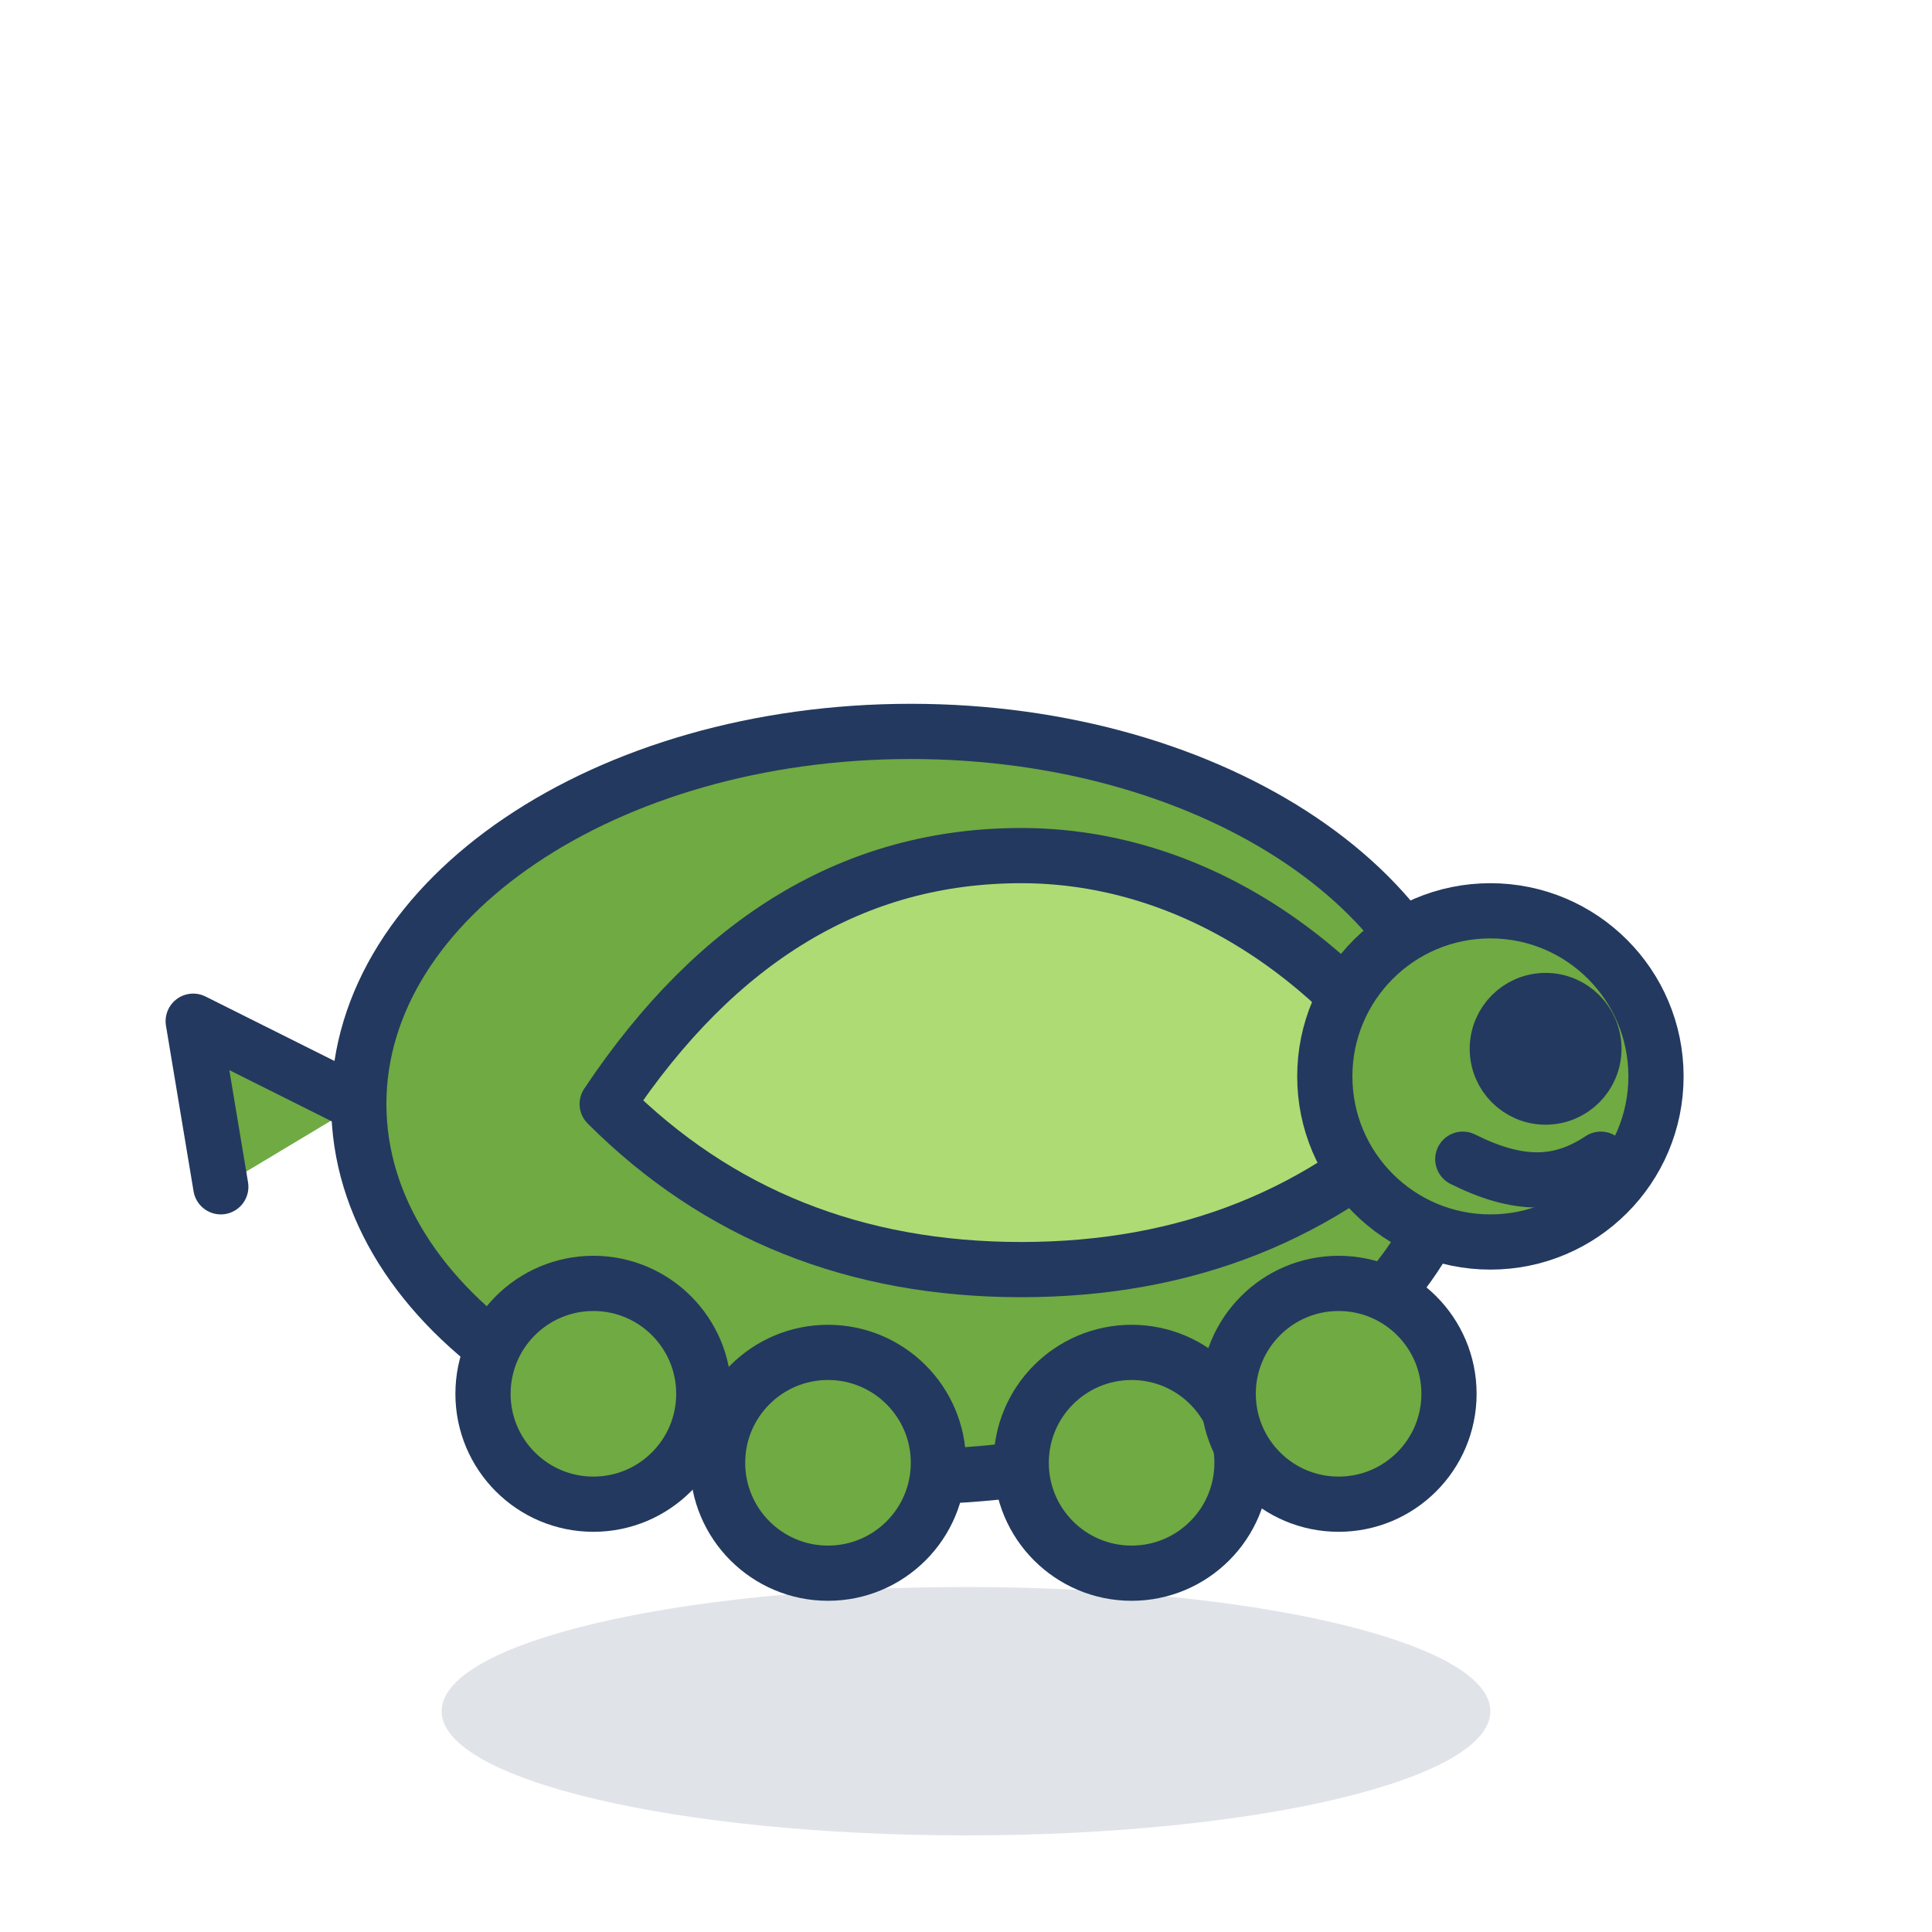
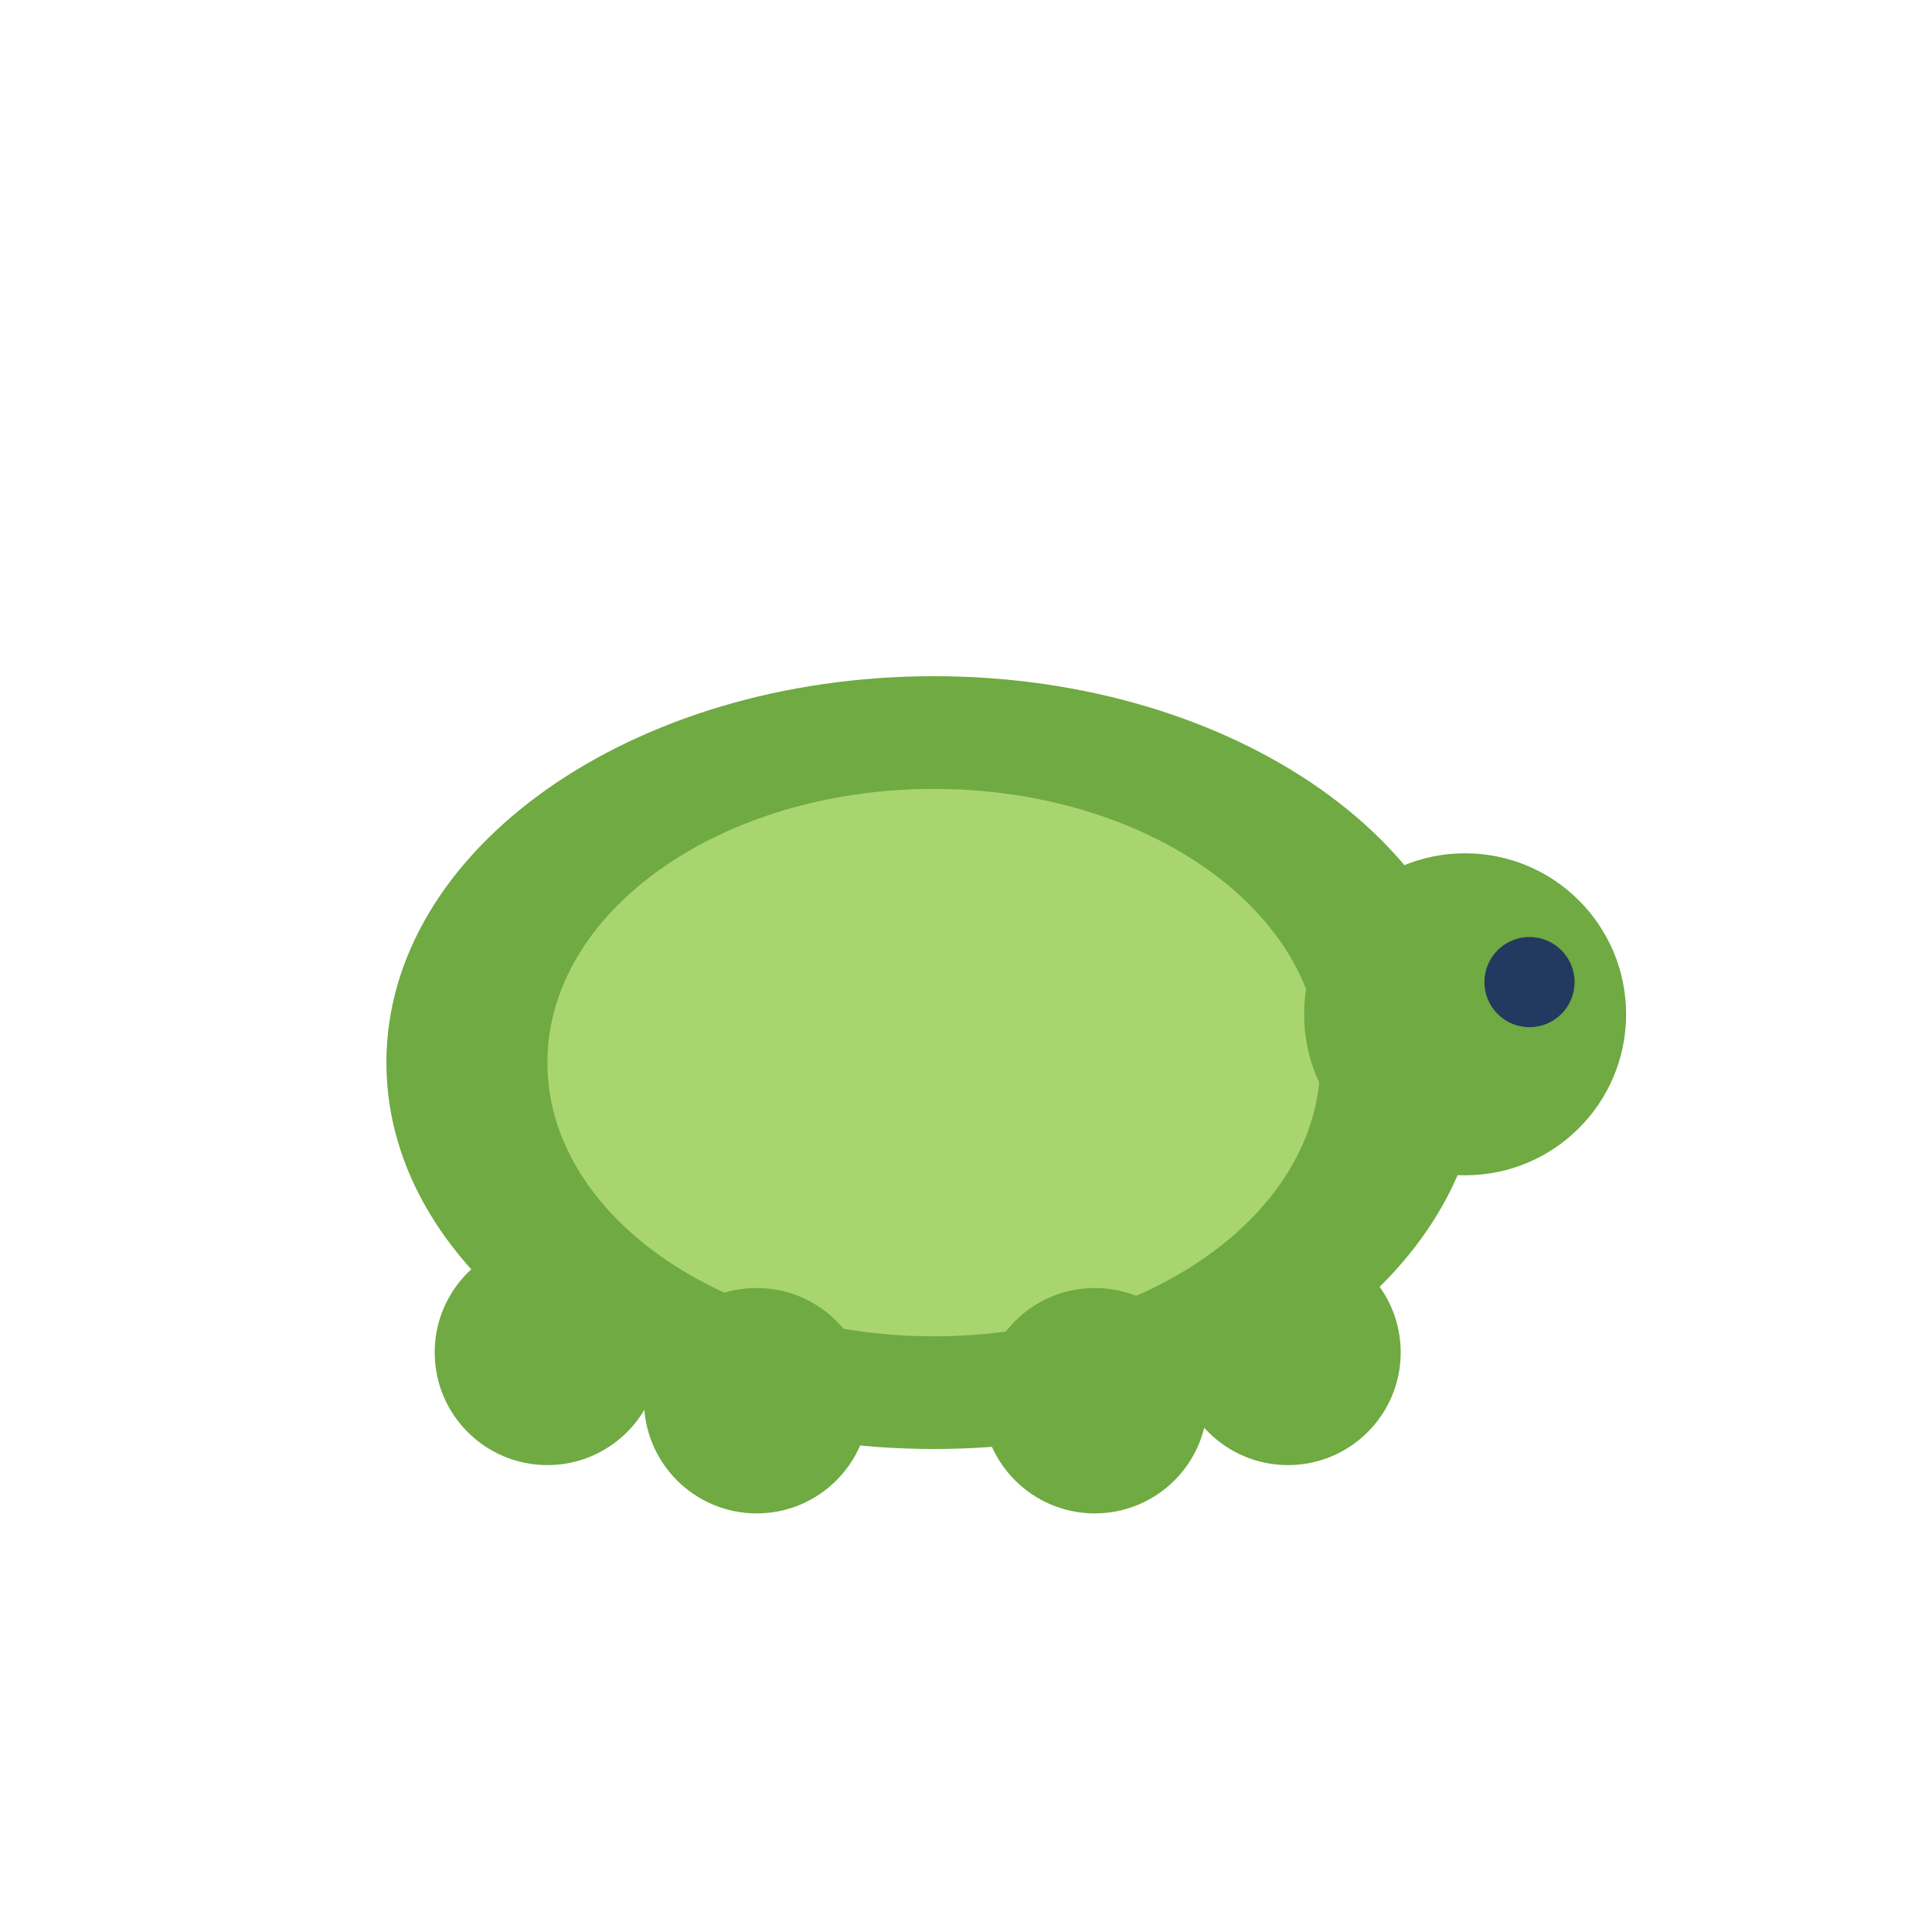
- <svg xmlns="http://www.w3.org/2000/svg" viewBox="0 0 140 140">
-   <ellipse cx="70" cy="124" rx="38" ry="9" fill="rgba(35,57,95,0.14)" />
-   <g stroke="#23395f" stroke-width="4" stroke-linecap="round" stroke-linejoin="round">
-     <ellipse cx="66" cy="80" rx="40" ry="27" fill="#6faa42" />
-     <path d="M44 80c8-12 18-18 30-18 11 0 22 6 30 18-8 8-18 12-30 12-12 0-22-4-30-12z" fill="#aedb74" />
-     <circle cx="108" cy="78" r="12" fill="#6faa42" />
-     <circle cx="112" cy="76" r="3.5" fill="#23395f" />
-     <path d="M106 84c4 2 7 2 10 0" fill="none" />
-     <circle cx="43" cy="101" r="8" fill="#6faa42" />
-     <circle cx="60" cy="106" r="8" fill="#6faa42" />
-     <circle cx="82" cy="106" r="8" fill="#6faa42" />
-     <circle cx="97" cy="101" r="8" fill="#6faa42" />
-     <path d="M26 80 14 74l2 12" fill="#6faa42" />
-   </g>
+ <svg xmlns="http://www.w3.org/2000/svg" viewBox="0 0 120 120">
+   <ellipse cx="58" cy="66" rx="34" ry="24" fill="#6faa42" />
+   <ellipse cx="58" cy="66" rx="24" ry="17" fill="#a9d56f" />
+   <circle cx="91" cy="63" r="10" fill="#6faa42" />
+   <circle cx="95" cy="61" r="2.8" fill="#23395f" />
+   <circle cx="34" cy="84" r="7" fill="#6faa42" />
+   <circle cx="47" cy="87" r="7" fill="#6faa42" />
+   <circle cx="68" cy="87" r="7" fill="#6faa42" />
+   <circle cx="80" cy="84" r="7" fill="#6faa42" />
</svg>
